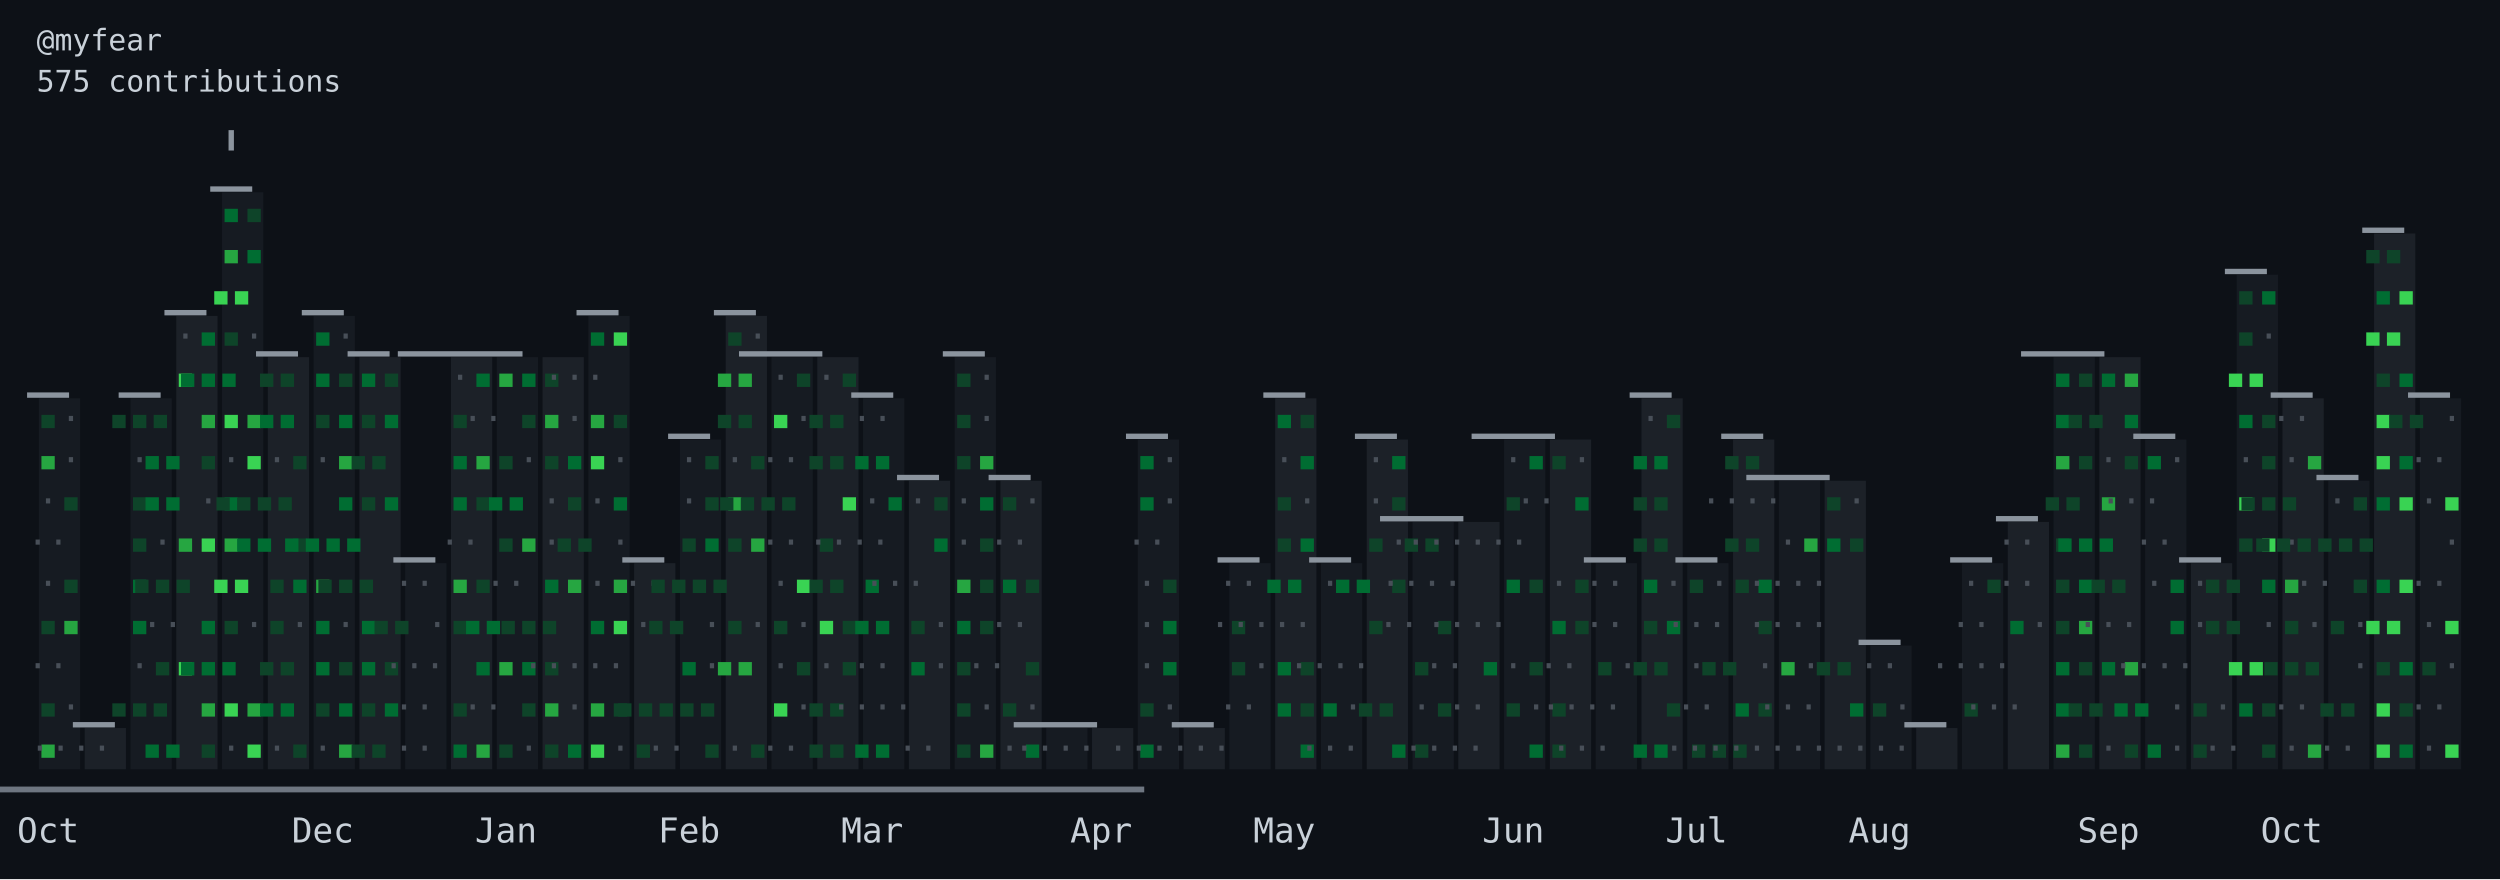
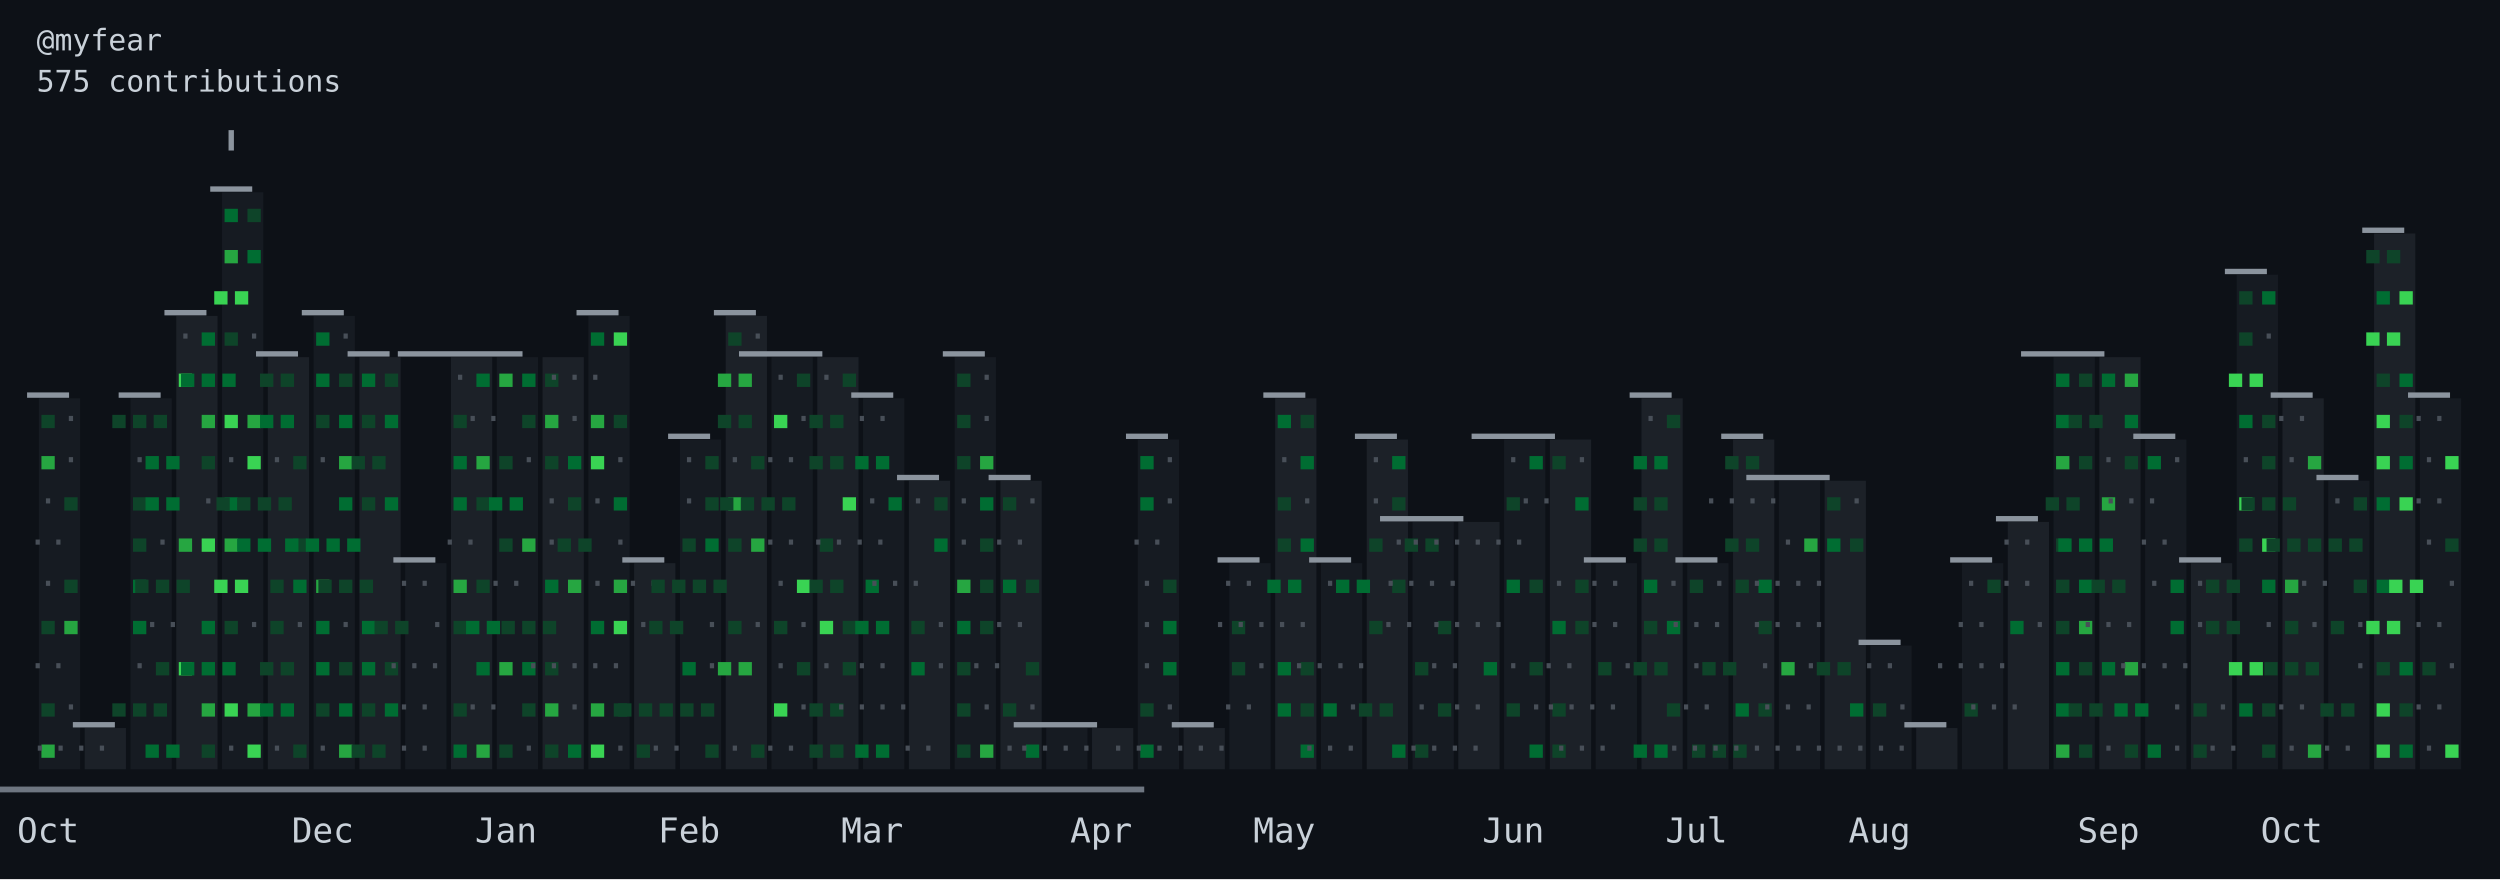
<svg xmlns="http://www.w3.org/2000/svg" width="1092" height="384" viewBox="0 0 1092 384" role="img" aria-labelledby="title desc">
  <rect width="100%" height="100%" fill="#0d1117" />
  <g font-family="ui-monospace, 'SF Mono', Menlo, Consolas, 'DejaVu Sans Mono', monospace" font-size="13" fill="#c9d1d9">
    <text x="16" y="22">@myfear</text>
    <text x="16" y="40">575 contributions</text>
  </g>
  <rect x="97" y="84" width="18" height="252" fill="#161b22" />
  <rect x="1037" y="102" width="18" height="234" fill="#1c2128" />
  <rect x="977" y="120" width="18" height="216" fill="#161b22" />
  <rect x="77" y="138" width="18" height="198" fill="#1c2128" />
  <rect x="137" y="138" width="18" height="198" fill="#161b22" />
  <rect x="257" y="138" width="18" height="198" fill="#161b22" />
  <rect x="317" y="138" width="18" height="198" fill="#1c2128" />
  <rect x="117" y="156" width="18" height="180" fill="#1c2128" />
  <rect x="157" y="156" width="18" height="180" fill="#1c2128" />
  <rect x="197" y="156" width="18" height="180" fill="#1c2128" />
  <rect x="217" y="156" width="18" height="180" fill="#161b22" />
  <rect x="237" y="156" width="18" height="180" fill="#1c2128" />
  <rect x="337" y="156" width="18" height="180" fill="#161b22" />
  <rect x="357" y="156" width="18" height="180" fill="#1c2128" />
  <rect x="417" y="156" width="18" height="180" fill="#161b22" />
  <rect x="897" y="156" width="18" height="180" fill="#161b22" />
  <rect x="917" y="156" width="18" height="180" fill="#1c2128" />
  <rect x="17" y="174" width="18" height="162" fill="#161b22" />
  <rect x="57" y="174" width="18" height="162" fill="#161b22" />
  <rect x="377" y="174" width="18" height="162" fill="#161b22" />
  <rect x="557" y="174" width="18" height="162" fill="#1c2128" />
  <rect x="717" y="174" width="18" height="162" fill="#1c2128" />
  <rect x="997" y="174" width="18" height="162" fill="#1c2128" />
  <rect x="1057" y="174" width="18" height="162" fill="#161b22" />
  <rect x="297" y="192" width="18" height="144" fill="#161b22" />
  <rect x="497" y="192" width="18" height="144" fill="#161b22" />
  <rect x="597" y="192" width="18" height="144" fill="#1c2128" />
  <rect x="657" y="192" width="18" height="144" fill="#161b22" />
  <rect x="677" y="192" width="18" height="144" fill="#1c2128" />
  <rect x="757" y="192" width="18" height="144" fill="#1c2128" />
  <rect x="937" y="192" width="18" height="144" fill="#161b22" />
  <rect x="397" y="210" width="18" height="126" fill="#1c2128" />
  <rect x="437" y="210" width="18" height="126" fill="#1c2128" />
  <rect x="777" y="210" width="18" height="126" fill="#161b22" />
  <rect x="797" y="210" width="18" height="126" fill="#1c2128" />
  <rect x="1017" y="210" width="18" height="126" fill="#161b22" />
  <rect x="617" y="228" width="18" height="108" fill="#161b22" />
  <rect x="637" y="228" width="18" height="108" fill="#1c2128" />
  <rect x="877" y="228" width="18" height="108" fill="#1c2128" />
  <rect x="177" y="246" width="18" height="90" fill="#161b22" />
  <rect x="277" y="246" width="18" height="90" fill="#1c2128" />
  <rect x="537" y="246" width="18" height="90" fill="#161b22" />
  <rect x="577" y="246" width="18" height="90" fill="#161b22" />
  <rect x="697" y="246" width="18" height="90" fill="#161b22" />
  <rect x="737" y="246" width="18" height="90" fill="#161b22" />
  <rect x="857" y="246" width="18" height="90" fill="#161b22" />
  <rect x="957" y="246" width="18" height="90" fill="#1c2128" />
  <rect x="817" y="282" width="18" height="54" fill="#161b22" />
  <rect x="37" y="318" width="18" height="18" fill="#1c2128" />
  <rect x="457" y="318" width="18" height="18" fill="#161b22" />
  <rect x="477" y="318" width="18" height="18" fill="#1c2128" />
  <rect x="517" y="318" width="18" height="18" fill="#1c2128" />
  <rect x="837" y="318" width="18" height="18" fill="#1c2128" />
  <g font-family="ui-monospace, 'SF Mono', Menlo, Consolas, 'DejaVu Sans Mono', monospace" font-size="15" text-anchor="middle">
    <text x="101" y="62" fill="#8b949e">╻</text>
    <text x="101 111" y="80" fill="#8b949e">▁▁</text>
    <text x="101" y="98" fill="#006d32">▪</text>
    <text x="111" y="98" fill="#0e4429">▪</text>
    <text x="1041 1051" y="98" fill="#8b949e">▁▁</text>
    <text x="101" y="116" fill="#26a641">▪</text>
    <text x="111" y="116" fill="#006d32">▪</text>
    <text x="981 991" y="116" fill="#8b949e">▁▁</text>
    <text x="1041 1051" y="116" fill="#0e4429">▪▪</text>
    <text x="81 91" y="134" fill="#8b949e">▁▁</text>
    <text x="101 111" y="134" fill="#39d353">▪▪</text>
    <text x="141 151" y="134" fill="#8b949e">▁▁</text>
    <text x="261 271" y="134" fill="#8b949e">▁▁</text>
    <text x="321 331" y="134" fill="#8b949e">▁▁</text>
    <text x="981" y="134" fill="#0e4429">▪</text>
    <text x="991" y="134" fill="#006d32">▪</text>
    <text x="1041" y="134" fill="#006d32">▪</text>
    <text x="1051" y="134" fill="#39d353">▪</text>
    <text x="81" y="152" fill="#484f58">·</text>
    <text x="91" y="152" fill="#006d32">▪</text>
    <text x="101" y="152" fill="#0e4429">▪</text>
    <text x="111" y="152" fill="#484f58">·</text>
    <text x="121 131" y="152" fill="#8b949e">▁▁</text>
    <text x="141" y="152" fill="#006d32">▪</text>
    <text x="151" y="152" fill="#484f58">·</text>
    <text x="161 171" y="152" fill="#8b949e">▁▁</text>
    <text x="201 211 221 231 241 251" y="152" fill="#8b949e">▁▁▁▁▁▁</text>
    <text x="261" y="152" fill="#006d32">▪</text>
    <text x="271" y="152" fill="#39d353">▪</text>
    <text x="321" y="152" fill="#0e4429">▪</text>
    <text x="331" y="152" fill="#484f58">·</text>
    <text x="341 351 361 371" y="152" fill="#8b949e">▁▁▁▁</text>
    <text x="421 431" y="152" fill="#8b949e">▁▁</text>
    <text x="901 911 921 931" y="152" fill="#8b949e">▁▁▁▁</text>
    <text x="981" y="152" fill="#0e4429">▪</text>
    <text x="991" y="152" fill="#484f58">·</text>
    <text x="1041 1051" y="152" fill="#39d353">▪▪</text>
    <text x="21 31" y="170" fill="#8b949e">▁▁</text>
    <text x="61 71" y="170" fill="#8b949e">▁▁</text>
    <text x="81" y="170" fill="#39d353">▪</text>
    <text x="91 101 111" y="170" fill="#006d32">▪▪▪</text>
    <text x="121 131" y="170" fill="#0e4429">▪▪</text>
    <text x="141" y="170" fill="#006d32">▪</text>
    <text x="151" y="170" fill="#0e4429">▪</text>
    <text x="161" y="170" fill="#006d32">▪</text>
    <text x="171" y="170" fill="#0e4429">▪</text>
    <text x="201" y="170" fill="#484f58">·</text>
    <text x="211" y="170" fill="#006d32">▪</text>
    <text x="221" y="170" fill="#26a641">▪</text>
    <text x="231" y="170" fill="#006d32">▪</text>
    <text x="241" y="170" fill="#0e4429">▪</text>
    <text x="251 261 271" y="170" fill="#484f58">···</text>
    <text x="321 331" y="170" fill="#26a641">▪▪</text>
    <text x="341" y="170" fill="#484f58">·</text>
    <text x="351" y="170" fill="#0e4429">▪</text>
    <text x="361" y="170" fill="#484f58">·</text>
    <text x="371" y="170" fill="#0e4429">▪</text>
    <text x="381 391" y="170" fill="#8b949e">▁▁</text>
    <text x="421" y="170" fill="#0e4429">▪</text>
    <text x="431" y="170" fill="#484f58">·</text>
    <text x="561 571" y="170" fill="#8b949e">▁▁</text>
    <text x="721 731" y="170" fill="#8b949e">▁▁</text>
    <text x="901" y="170" fill="#006d32">▪</text>
    <text x="911" y="170" fill="#0e4429">▪</text>
    <text x="921" y="170" fill="#006d32">▪</text>
    <text x="931" y="170" fill="#26a641">▪</text>
    <text x="981 991" y="170" fill="#39d353">▪▪</text>
    <text x="1001 1011" y="170" fill="#8b949e">▁▁</text>
    <text x="1041" y="170" fill="#0e4429">▪</text>
    <text x="1051" y="170" fill="#006d32">▪</text>
    <text x="1061 1071" y="170" fill="#8b949e">▁▁</text>
    <text x="21" y="188" fill="#0e4429">▪</text>
    <text x="31" y="188" fill="#484f58">·</text>
    <text x="61 71 81" y="188" fill="#0e4429">▪▪▪</text>
    <text x="91" y="188" fill="#26a641">▪</text>
    <text x="101" y="188" fill="#39d353">▪</text>
    <text x="111" y="188" fill="#26a641">▪</text>
    <text x="121 131" y="188" fill="#006d32">▪▪</text>
    <text x="141" y="188" fill="#0e4429">▪</text>
    <text x="151" y="188" fill="#006d32">▪</text>
    <text x="161" y="188" fill="#0e4429">▪</text>
    <text x="171" y="188" fill="#006d32">▪</text>
    <text x="201" y="188" fill="#0e4429">▪</text>
    <text x="211 221" y="188" fill="#484f58">··</text>
    <text x="231" y="188" fill="#0e4429">▪</text>
    <text x="241" y="188" fill="#26a641">▪</text>
    <text x="251" y="188" fill="#484f58">·</text>
    <text x="261" y="188" fill="#26a641">▪</text>
    <text x="271" y="188" fill="#0e4429">▪</text>
    <text x="301 311" y="188" fill="#8b949e">▁▁</text>
    <text x="321 331" y="188" fill="#0e4429">▪▪</text>
    <text x="341" y="188" fill="#39d353">▪</text>
    <text x="351" y="188" fill="#484f58">·</text>
    <text x="361 371" y="188" fill="#0e4429">▪▪</text>
    <text x="381 391" y="188" fill="#484f58">··</text>
    <text x="421" y="188" fill="#0e4429">▪</text>
    <text x="431" y="188" fill="#484f58">·</text>
    <text x="501 511" y="188" fill="#8b949e">▁▁</text>
    <text x="561" y="188" fill="#006d32">▪</text>
    <text x="571" y="188" fill="#0e4429">▪</text>
    <text x="601 611" y="188" fill="#8b949e">▁▁</text>
    <text x="661 671 681 691" y="188" fill="#8b949e">▁▁▁▁</text>
    <text x="721" y="188" fill="#484f58">·</text>
    <text x="731" y="188" fill="#0e4429">▪</text>
    <text x="761 771" y="188" fill="#8b949e">▁▁</text>
    <text x="901" y="188" fill="#006d32">▪</text>
    <text x="911 921" y="188" fill="#0e4429">▪▪</text>
    <text x="931" y="188" fill="#006d32">▪</text>
    <text x="941 951" y="188" fill="#8b949e">▁▁</text>
    <text x="981" y="188" fill="#006d32">▪</text>
    <text x="991" y="188" fill="#0e4429">▪</text>
    <text x="1001 1011" y="188" fill="#484f58">··</text>
    <text x="1041" y="188" fill="#39d353">▪</text>
-     <text x="1051 1061" y="188" fill="#0e4429">▪▪</text>
-     <text x="1071" y="188" fill="#484f58">·</text>
+     <text x="1051" y="188" fill="#0e4429">▪</text>
+     <text x="1061 1071" y="188" fill="#484f58">··</text>
    <text x="21" y="206" fill="#26a641">▪</text>
    <text x="31" y="206" fill="#484f58">·</text>
    <text x="61" y="206" fill="#484f58">·</text>
    <text x="71 81" y="206" fill="#006d32">▪▪</text>
    <text x="91" y="206" fill="#0e4429">▪</text>
    <text x="101" y="206" fill="#484f58">·</text>
    <text x="111" y="206" fill="#39d353">▪</text>
    <text x="121" y="206" fill="#484f58">·</text>
    <text x="131" y="206" fill="#0e4429">▪</text>
    <text x="141" y="206" fill="#484f58">·</text>
    <text x="151" y="206" fill="#26a641">▪</text>
    <text x="161 171" y="206" fill="#0e4429">▪▪</text>
    <text x="201" y="206" fill="#006d32">▪</text>
    <text x="211" y="206" fill="#26a641">▪</text>
    <text x="221" y="206" fill="#0e4429">▪</text>
    <text x="231" y="206" fill="#484f58">·</text>
    <text x="241" y="206" fill="#0e4429">▪</text>
    <text x="251" y="206" fill="#006d32">▪</text>
    <text x="261" y="206" fill="#39d353">▪</text>
    <text x="271" y="206" fill="#484f58">·</text>
    <text x="301" y="206" fill="#484f58">·</text>
    <text x="311" y="206" fill="#0e4429">▪</text>
    <text x="321" y="206" fill="#484f58">·</text>
    <text x="331" y="206" fill="#0e4429">▪</text>
    <text x="341 351" y="206" fill="#484f58">··</text>
    <text x="361 371" y="206" fill="#0e4429">▪▪</text>
    <text x="381 391" y="206" fill="#006d32">▪▪</text>
    <text x="401 411" y="206" fill="#8b949e">▁▁</text>
    <text x="421" y="206" fill="#0e4429">▪</text>
    <text x="431" y="206" fill="#26a641">▪</text>
    <text x="441 451" y="206" fill="#8b949e">▁▁</text>
    <text x="501" y="206" fill="#006d32">▪</text>
    <text x="511" y="206" fill="#484f58">·</text>
    <text x="561" y="206" fill="#484f58">·</text>
    <text x="571" y="206" fill="#006d32">▪</text>
    <text x="601" y="206" fill="#484f58">·</text>
    <text x="611" y="206" fill="#006d32">▪</text>
    <text x="661" y="206" fill="#484f58">·</text>
    <text x="671" y="206" fill="#006d32">▪</text>
    <text x="681" y="206" fill="#0e4429">▪</text>
    <text x="691" y="206" fill="#484f58">·</text>
    <text x="721 731" y="206" fill="#006d32">▪▪</text>
    <text x="761 771" y="206" fill="#0e4429">▪▪</text>
    <text x="781 791 801 811" y="206" fill="#8b949e">▁▁▁▁</text>
    <text x="901" y="206" fill="#26a641">▪</text>
    <text x="911" y="206" fill="#0e4429">▪</text>
    <text x="921" y="206" fill="#484f58">·</text>
    <text x="931" y="206" fill="#0e4429">▪</text>
    <text x="941" y="206" fill="#006d32">▪</text>
    <text x="951" y="206" fill="#484f58">·</text>
    <text x="981" y="206" fill="#484f58">·</text>
    <text x="991" y="206" fill="#0e4429">▪</text>
    <text x="1001" y="206" fill="#484f58">·</text>
    <text x="1011" y="206" fill="#26a641">▪</text>
    <text x="1021 1031" y="206" fill="#8b949e">▁▁</text>
    <text x="1041" y="206" fill="#39d353">▪</text>
    <text x="1051" y="206" fill="#006d32">▪</text>
-     <text x="1061 1071" y="206" fill="#484f58">··</text>
+     <text x="1061" y="206" fill="#484f58">·</text>
+     <text x="1071" y="206" fill="#39d353">▪</text>
    <text x="21" y="224" fill="#484f58">·</text>
    <text x="31" y="224" fill="#0e4429">▪</text>
    <text x="61" y="224" fill="#0e4429">▪</text>
    <text x="71 81" y="224" fill="#006d32">▪▪</text>
    <text x="91" y="224" fill="#484f58">·</text>
    <text x="101" y="224" fill="#006d32">▪</text>
    <text x="111 121 131 141" y="224" fill="#0e4429">▪▪▪▪</text>
    <text x="151" y="224" fill="#006d32">▪</text>
    <text x="161" y="224" fill="#0e4429">▪</text>
    <text x="171" y="224" fill="#006d32">▪</text>
    <text x="201" y="224" fill="#006d32">▪</text>
    <text x="211" y="224" fill="#0e4429">▪</text>
    <text x="221 231" y="224" fill="#006d32">▪▪</text>
    <text x="241" y="224" fill="#484f58">·</text>
    <text x="251" y="224" fill="#0e4429">▪</text>
    <text x="261" y="224" fill="#484f58">·</text>
    <text x="271" y="224" fill="#006d32">▪</text>
    <text x="301" y="224" fill="#484f58">·</text>
    <text x="311" y="224" fill="#0e4429">▪</text>
    <text x="321" y="224" fill="#26a641">▪</text>
    <text x="331 341 351 361" y="224" fill="#0e4429">▪▪▪▪</text>
    <text x="371" y="224" fill="#39d353">▪</text>
    <text x="381" y="224" fill="#484f58">·</text>
    <text x="391" y="224" fill="#006d32">▪</text>
    <text x="401" y="224" fill="#484f58">·</text>
    <text x="411" y="224" fill="#0e4429">▪</text>
    <text x="421" y="224" fill="#484f58">·</text>
    <text x="431" y="224" fill="#006d32">▪</text>
    <text x="441" y="224" fill="#0e4429">▪</text>
    <text x="451" y="224" fill="#484f58">·</text>
    <text x="501" y="224" fill="#006d32">▪</text>
    <text x="511" y="224" fill="#484f58">·</text>
    <text x="561" y="224" fill="#0e4429">▪</text>
    <text x="571" y="224" fill="#484f58">·</text>
    <text x="601" y="224" fill="#484f58">·</text>
    <text x="611" y="224" fill="#0e4429">▪</text>
    <text x="621 631 641 651" y="224" fill="#8b949e">▁▁▁▁</text>
    <text x="661" y="224" fill="#0e4429">▪</text>
    <text x="671 681" y="224" fill="#484f58">··</text>
    <text x="691" y="224" fill="#006d32">▪</text>
    <text x="721 731" y="224" fill="#0e4429">▪▪</text>
    <text x="761 771 781 791" y="224" fill="#484f58">····</text>
    <text x="801" y="224" fill="#0e4429">▪</text>
    <text x="811" y="224" fill="#484f58">·</text>
    <text x="881 891" y="224" fill="#8b949e">▁▁</text>
    <text x="901 911" y="224" fill="#0e4429">▪▪</text>
    <text x="921" y="224" fill="#26a641">▪</text>
    <text x="931 941 951" y="224" fill="#484f58">···</text>
    <text x="981" y="224" fill="#39d353">▪</text>
    <text x="991 1001 1011" y="224" fill="#0e4429">▪▪▪</text>
    <text x="1021" y="224" fill="#484f58">·</text>
    <text x="1031" y="224" fill="#0e4429">▪</text>
    <text x="1041" y="224" fill="#006d32">▪</text>
    <text x="1051" y="224" fill="#39d353">▪</text>
-     <text x="1061" y="224" fill="#484f58">·</text>
-     <text x="1071" y="224" fill="#39d353">▪</text>
+     <text x="1061 1071" y="224" fill="#484f58">··</text>
    <text x="21 31" y="242" fill="#484f58">··</text>
    <text x="61" y="242" fill="#0e4429">▪</text>
    <text x="71" y="242" fill="#484f58">·</text>
    <text x="81" y="242" fill="#26a641">▪</text>
    <text x="91" y="242" fill="#39d353">▪</text>
    <text x="101" y="242" fill="#26a641">▪</text>
    <text x="111 121" y="242" fill="#006d32">▪▪</text>
    <text x="131" y="242" fill="#0e4429">▪</text>
    <text x="141 151 161 171" y="242" fill="#006d32">▪▪▪▪</text>
    <text x="181 191" y="242" fill="#8b949e">▁▁</text>
    <text x="201 211" y="242" fill="#484f58">··</text>
    <text x="221" y="242" fill="#0e4429">▪</text>
    <text x="231" y="242" fill="#26a641">▪</text>
    <text x="241" y="242" fill="#484f58">·</text>
    <text x="251 261" y="242" fill="#0e4429">▪▪</text>
    <text x="271" y="242" fill="#484f58">·</text>
    <text x="281 291" y="242" fill="#8b949e">▁▁</text>
    <text x="301" y="242" fill="#0e4429">▪</text>
    <text x="311" y="242" fill="#006d32">▪</text>
    <text x="321" y="242" fill="#0e4429">▪</text>
    <text x="331" y="242" fill="#26a641">▪</text>
    <text x="341 351" y="242" fill="#484f58">··</text>
    <text x="361" y="242" fill="#0e4429">▪</text>
    <text x="371 381 391 401" y="242" fill="#484f58">····</text>
    <text x="411" y="242" fill="#006d32">▪</text>
    <text x="421" y="242" fill="#484f58">·</text>
    <text x="431" y="242" fill="#0e4429">▪</text>
    <text x="441 451" y="242" fill="#484f58">··</text>
    <text x="501 511" y="242" fill="#484f58">··</text>
    <text x="541 551" y="242" fill="#8b949e">▁▁</text>
    <text x="561" y="242" fill="#0e4429">▪</text>
    <text x="571" y="242" fill="#006d32">▪</text>
    <text x="581 591" y="242" fill="#8b949e">▁▁</text>
    <text x="601" y="242" fill="#0e4429">▪</text>
    <text x="611" y="242" fill="#484f58">·</text>
    <text x="621 631" y="242" fill="#0e4429">▪▪</text>
    <text x="641 651 661 671 681 691" y="242" fill="#484f58">······</text>
    <text x="701 711" y="242" fill="#8b949e">▁▁</text>
    <text x="721 731" y="242" fill="#0e4429">▪▪</text>
    <text x="741 751" y="242" fill="#8b949e">▁▁</text>
    <text x="761 771" y="242" fill="#0e4429">▪▪</text>
    <text x="781" y="242" fill="#484f58">·</text>
    <text x="791" y="242" fill="#26a641">▪</text>
    <text x="801" y="242" fill="#006d32">▪</text>
    <text x="811" y="242" fill="#0e4429">▪</text>
    <text x="861 871" y="242" fill="#8b949e">▁▁</text>
    <text x="881 891" y="242" fill="#484f58">··</text>
    <text x="901" y="242" fill="#0e4429">▪</text>
    <text x="911 921 931" y="242" fill="#006d32">▪▪▪</text>
    <text x="941 951" y="242" fill="#484f58">··</text>
    <text x="961 971" y="242" fill="#8b949e">▁▁</text>
    <text x="981" y="242" fill="#0e4429">▪</text>
    <text x="991" y="242" fill="#39d353">▪</text>
    <text x="1001" y="242" fill="#484f58">·</text>
-     <text x="1011 1021 1031 1041 1051 1061" y="242" fill="#0e4429">▪▪▪▪▪▪</text>
-     <text x="1071" y="242" fill="#484f58">·</text>
+     <text x="1011 1021 1031 1041 1051" y="242" fill="#0e4429">▪▪▪▪▪</text>
+     <text x="1061" y="242" fill="#484f58">·</text>
+     <text x="1071" y="242" fill="#0e4429">▪</text>
    <text x="21" y="260" fill="#484f58">·</text>
    <text x="31" y="260" fill="#0e4429">▪</text>
    <text x="61" y="260" fill="#006d32">▪</text>
    <text x="71 81 91" y="260" fill="#0e4429">▪▪▪</text>
    <text x="101 111" y="260" fill="#39d353">▪▪</text>
    <text x="121" y="260" fill="#0e4429">▪</text>
    <text x="131" y="260" fill="#006d32">▪</text>
    <text x="141" y="260" fill="#26a641">▪</text>
    <text x="151 161 171" y="260" fill="#0e4429">▪▪▪</text>
    <text x="181 191" y="260" fill="#484f58">··</text>
    <text x="201" y="260" fill="#26a641">▪</text>
    <text x="211" y="260" fill="#0e4429">▪</text>
    <text x="221 231" y="260" fill="#484f58">··</text>
    <text x="241" y="260" fill="#006d32">▪</text>
    <text x="251" y="260" fill="#26a641">▪</text>
    <text x="261" y="260" fill="#484f58">·</text>
    <text x="271" y="260" fill="#26a641">▪</text>
    <text x="281 291" y="260" fill="#484f58">··</text>
    <text x="301 311 321 331" y="260" fill="#0e4429">▪▪▪▪</text>
    <text x="341" y="260" fill="#484f58">·</text>
    <text x="351" y="260" fill="#39d353">▪</text>
    <text x="361 371" y="260" fill="#0e4429">▪▪</text>
    <text x="381" y="260" fill="#006d32">▪</text>
    <text x="391 401 411" y="260" fill="#484f58">···</text>
    <text x="421" y="260" fill="#26a641">▪</text>
    <text x="431" y="260" fill="#0e4429">▪</text>
    <text x="441" y="260" fill="#006d32">▪</text>
    <text x="451" y="260" fill="#0e4429">▪</text>
    <text x="501" y="260" fill="#484f58">·</text>
    <text x="511" y="260" fill="#0e4429">▪</text>
    <text x="541 551" y="260" fill="#484f58">··</text>
    <text x="561 571" y="260" fill="#006d32">▪▪</text>
    <text x="581" y="260" fill="#484f58">·</text>
    <text x="591 601" y="260" fill="#006d32">▪▪</text>
    <text x="611" y="260" fill="#0e4429">▪</text>
    <text x="621 631 641 651" y="260" fill="#484f58">····</text>
    <text x="661" y="260" fill="#006d32">▪</text>
    <text x="671" y="260" fill="#0e4429">▪</text>
    <text x="681" y="260" fill="#484f58">·</text>
    <text x="691" y="260" fill="#0e4429">▪</text>
    <text x="701 711" y="260" fill="#484f58">··</text>
    <text x="721" y="260" fill="#006d32">▪</text>
    <text x="731" y="260" fill="#484f58">·</text>
    <text x="741" y="260" fill="#0e4429">▪</text>
    <text x="751" y="260" fill="#484f58">·</text>
    <text x="761" y="260" fill="#0e4429">▪</text>
    <text x="771" y="260" fill="#006d32">▪</text>
    <text x="781 791 801 811" y="260" fill="#484f58">····</text>
    <text x="861" y="260" fill="#484f58">·</text>
    <text x="871" y="260" fill="#0e4429">▪</text>
    <text x="881 891" y="260" fill="#484f58">··</text>
    <text x="901" y="260" fill="#0e4429">▪</text>
    <text x="911" y="260" fill="#006d32">▪</text>
    <text x="921 931" y="260" fill="#0e4429">▪▪</text>
    <text x="941" y="260" fill="#484f58">·</text>
    <text x="951" y="260" fill="#006d32">▪</text>
    <text x="961" y="260" fill="#484f58">·</text>
    <text x="971 981" y="260" fill="#0e4429">▪▪</text>
    <text x="991" y="260" fill="#006d32">▪</text>
    <text x="1001" y="260" fill="#26a641">▪</text>
    <text x="1011 1021" y="260" fill="#484f58">··</text>
    <text x="1031" y="260" fill="#0e4429">▪</text>
    <text x="1041" y="260" fill="#006d32">▪</text>
-     <text x="1051" y="260" fill="#39d353">▪</text>
-     <text x="1061 1071" y="260" fill="#484f58">··</text>
+     <text x="1051 1061" y="260" fill="#39d353">▪▪</text>
+     <text x="1071" y="260" fill="#484f58">·</text>
    <text x="21" y="278" fill="#0e4429">▪</text>
    <text x="31" y="278" fill="#26a641">▪</text>
    <text x="61" y="278" fill="#006d32">▪</text>
    <text x="71 81" y="278" fill="#484f58">··</text>
    <text x="91" y="278" fill="#006d32">▪</text>
    <text x="101" y="278" fill="#0e4429">▪</text>
    <text x="111" y="278" fill="#484f58">·</text>
    <text x="121" y="278" fill="#0e4429">▪</text>
    <text x="131" y="278" fill="#484f58">·</text>
    <text x="141" y="278" fill="#006d32">▪</text>
    <text x="151" y="278" fill="#484f58">·</text>
    <text x="161" y="278" fill="#006d32">▪</text>
    <text x="171 181" y="278" fill="#0e4429">▪▪</text>
    <text x="191" y="278" fill="#484f58">·</text>
    <text x="201" y="278" fill="#0e4429">▪</text>
    <text x="211 221" y="278" fill="#006d32">▪▪</text>
    <text x="231 241 251" y="278" fill="#0e4429">▪▪▪</text>
    <text x="261" y="278" fill="#006d32">▪</text>
    <text x="271" y="278" fill="#39d353">▪</text>
    <text x="281" y="278" fill="#484f58">·</text>
    <text x="291 301" y="278" fill="#0e4429">▪▪</text>
    <text x="311" y="278" fill="#484f58">·</text>
    <text x="321" y="278" fill="#0e4429">▪</text>
    <text x="331" y="278" fill="#484f58">·</text>
    <text x="341" y="278" fill="#0e4429">▪</text>
    <text x="351" y="278" fill="#484f58">·</text>
    <text x="361" y="278" fill="#39d353">▪</text>
    <text x="371" y="278" fill="#0e4429">▪</text>
    <text x="381 391" y="278" fill="#006d32">▪▪</text>
    <text x="401" y="278" fill="#0e4429">▪</text>
    <text x="411" y="278" fill="#484f58">·</text>
    <text x="421" y="278" fill="#006d32">▪</text>
    <text x="431" y="278" fill="#0e4429">▪</text>
    <text x="441 451" y="278" fill="#484f58">··</text>
    <text x="501" y="278" fill="#484f58">·</text>
    <text x="511" y="278" fill="#006d32">▪</text>
    <text x="541" y="278" fill="#0e4429">▪</text>
    <text x="551 561 571 581 591" y="278" fill="#484f58">·····</text>
    <text x="601" y="278" fill="#0e4429">▪</text>
    <text x="611 621" y="278" fill="#484f58">··</text>
    <text x="631" y="278" fill="#0e4429">▪</text>
    <text x="641 651 661 671" y="278" fill="#484f58">····</text>
    <text x="681" y="278" fill="#006d32">▪</text>
    <text x="691" y="278" fill="#0e4429">▪</text>
    <text x="701 711" y="278" fill="#484f58">··</text>
    <text x="721" y="278" fill="#0e4429">▪</text>
    <text x="731" y="278" fill="#006d32">▪</text>
    <text x="741 751 761" y="278" fill="#484f58">···</text>
    <text x="771" y="278" fill="#0e4429">▪</text>
    <text x="781 791 801 811" y="278" fill="#484f58">····</text>
    <text x="821 831" y="278" fill="#8b949e">▁▁</text>
    <text x="861 871" y="278" fill="#484f58">··</text>
    <text x="881" y="278" fill="#006d32">▪</text>
    <text x="891" y="278" fill="#484f58">·</text>
    <text x="901" y="278" fill="#0e4429">▪</text>
    <text x="911" y="278" fill="#26a641">▪</text>
    <text x="921 931 941" y="278" fill="#484f58">···</text>
    <text x="951" y="278" fill="#006d32">▪</text>
    <text x="961" y="278" fill="#484f58">·</text>
    <text x="971 981" y="278" fill="#0e4429">▪▪</text>
    <text x="991" y="278" fill="#484f58">·</text>
    <text x="1001" y="278" fill="#0e4429">▪</text>
    <text x="1011" y="278" fill="#484f58">·</text>
    <text x="1021" y="278" fill="#0e4429">▪</text>
    <text x="1031" y="278" fill="#484f58">·</text>
    <text x="1041 1051" y="278" fill="#39d353">▪▪</text>
-     <text x="1061" y="278" fill="#484f58">·</text>
-     <text x="1071" y="278" fill="#39d353">▪</text>
+     <text x="1061 1071" y="278" fill="#484f58">··</text>
    <text x="21 31" y="296" fill="#484f58">··</text>
    <text x="61" y="296" fill="#484f58">·</text>
    <text x="71" y="296" fill="#0e4429">▪</text>
    <text x="81" y="296" fill="#39d353">▪</text>
    <text x="91 101 111" y="296" fill="#006d32">▪▪▪</text>
    <text x="121 131" y="296" fill="#0e4429">▪▪</text>
    <text x="141" y="296" fill="#006d32">▪</text>
    <text x="151" y="296" fill="#0e4429">▪</text>
    <text x="161" y="296" fill="#006d32">▪</text>
    <text x="171" y="296" fill="#0e4429">▪</text>
    <text x="181 191 201" y="296" fill="#484f58">···</text>
    <text x="211" y="296" fill="#006d32">▪</text>
    <text x="221" y="296" fill="#26a641">▪</text>
    <text x="231" y="296" fill="#006d32">▪</text>
    <text x="241" y="296" fill="#0e4429">▪</text>
    <text x="251 261 271 281 291" y="296" fill="#484f58">·····</text>
    <text x="301" y="296" fill="#006d32">▪</text>
    <text x="311" y="296" fill="#484f58">·</text>
    <text x="321 331" y="296" fill="#26a641">▪▪</text>
    <text x="341" y="296" fill="#484f58">·</text>
    <text x="351" y="296" fill="#0e4429">▪</text>
    <text x="361" y="296" fill="#484f58">·</text>
    <text x="371" y="296" fill="#0e4429">▪</text>
    <text x="381 391" y="296" fill="#484f58">··</text>
    <text x="401" y="296" fill="#006d32">▪</text>
    <text x="411" y="296" fill="#484f58">·</text>
    <text x="421" y="296" fill="#0e4429">▪</text>
    <text x="431 441" y="296" fill="#484f58">··</text>
    <text x="451" y="296" fill="#0e4429">▪</text>
    <text x="501" y="296" fill="#484f58">·</text>
    <text x="511" y="296" fill="#006d32">▪</text>
    <text x="541" y="296" fill="#0e4429">▪</text>
    <text x="551" y="296" fill="#484f58">·</text>
    <text x="561" y="296" fill="#006d32">▪</text>
    <text x="571" y="296" fill="#0e4429">▪</text>
    <text x="581 591 601 611" y="296" fill="#484f58">····</text>
    <text x="621" y="296" fill="#0e4429">▪</text>
    <text x="631 641" y="296" fill="#484f58">··</text>
    <text x="651" y="296" fill="#006d32">▪</text>
    <text x="661" y="296" fill="#484f58">·</text>
    <text x="671" y="296" fill="#0e4429">▪</text>
    <text x="681 691" y="296" fill="#484f58">··</text>
    <text x="701" y="296" fill="#0e4429">▪</text>
    <text x="711" y="296" fill="#484f58">·</text>
    <text x="721 731" y="296" fill="#0e4429">▪▪</text>
    <text x="741" y="296" fill="#484f58">·</text>
    <text x="751 761" y="296" fill="#0e4429">▪▪</text>
    <text x="771" y="296" fill="#484f58">·</text>
    <text x="781" y="296" fill="#26a641">▪</text>
    <text x="791" y="296" fill="#484f58">·</text>
    <text x="801 811" y="296" fill="#0e4429">▪▪</text>
    <text x="821 831" y="296" fill="#484f58">··</text>
    <text x="861 871 881 891" y="296" fill="#484f58">····</text>
    <text x="901" y="296" fill="#006d32">▪</text>
    <text x="911" y="296" fill="#0e4429">▪</text>
    <text x="921" y="296" fill="#006d32">▪</text>
    <text x="931" y="296" fill="#26a641">▪</text>
    <text x="941 951 961 971" y="296" fill="#484f58">····</text>
    <text x="981 991" y="296" fill="#39d353">▪▪</text>
    <text x="1001 1011 1021" y="296" fill="#0e4429">▪▪▪</text>
    <text x="1031" y="296" fill="#484f58">·</text>
    <text x="1041" y="296" fill="#0e4429">▪</text>
    <text x="1051" y="296" fill="#006d32">▪</text>
    <text x="1061" y="296" fill="#0e4429">▪</text>
    <text x="1071" y="296" fill="#484f58">·</text>
    <text x="21" y="314" fill="#0e4429">▪</text>
    <text x="31" y="314" fill="#484f58">·</text>
    <text x="41 51" y="314" fill="#8b949e">▁▁</text>
    <text x="61 71 81" y="314" fill="#0e4429">▪▪▪</text>
    <text x="91" y="314" fill="#26a641">▪</text>
    <text x="101" y="314" fill="#39d353">▪</text>
    <text x="111" y="314" fill="#26a641">▪</text>
    <text x="121 131" y="314" fill="#006d32">▪▪</text>
    <text x="141" y="314" fill="#0e4429">▪</text>
    <text x="151" y="314" fill="#006d32">▪</text>
    <text x="161" y="314" fill="#0e4429">▪</text>
    <text x="171" y="314" fill="#006d32">▪</text>
    <text x="181 191" y="314" fill="#484f58">··</text>
    <text x="201" y="314" fill="#0e4429">▪</text>
    <text x="211 221" y="314" fill="#484f58">··</text>
    <text x="231" y="314" fill="#0e4429">▪</text>
    <text x="241" y="314" fill="#26a641">▪</text>
    <text x="251" y="314" fill="#484f58">·</text>
    <text x="261" y="314" fill="#26a641">▪</text>
    <text x="271" y="314" fill="#0e4429">▪</text>
    <text x="281" y="314" fill="#484f58">·</text>
    <text x="291 301 311 321 331" y="314" fill="#0e4429">▪▪▪▪▪</text>
    <text x="341" y="314" fill="#39d353">▪</text>
    <text x="351" y="314" fill="#484f58">·</text>
    <text x="361 371" y="314" fill="#0e4429">▪▪</text>
    <text x="381 391 401 411" y="314" fill="#484f58">····</text>
    <text x="421" y="314" fill="#0e4429">▪</text>
    <text x="431" y="314" fill="#484f58">·</text>
    <text x="441" y="314" fill="#0e4429">▪</text>
    <text x="451" y="314" fill="#484f58">·</text>
    <text x="461 471 481 491" y="314" fill="#8b949e">▁▁▁▁</text>
    <text x="501" y="314" fill="#0e4429">▪</text>
    <text x="511" y="314" fill="#484f58">·</text>
    <text x="521 531" y="314" fill="#8b949e">▁▁</text>
    <text x="541 551" y="314" fill="#484f58">··</text>
    <text x="561" y="314" fill="#006d32">▪</text>
    <text x="571" y="314" fill="#0e4429">▪</text>
    <text x="581" y="314" fill="#006d32">▪</text>
    <text x="591" y="314" fill="#484f58">·</text>
    <text x="601 611" y="314" fill="#0e4429">▪▪</text>
    <text x="621" y="314" fill="#484f58">·</text>
    <text x="631" y="314" fill="#0e4429">▪</text>
    <text x="641 651" y="314" fill="#484f58">··</text>
    <text x="661" y="314" fill="#0e4429">▪</text>
    <text x="671" y="314" fill="#484f58">·</text>
    <text x="681" y="314" fill="#0e4429">▪</text>
    <text x="691 701 711 721" y="314" fill="#484f58">····</text>
    <text x="731" y="314" fill="#0e4429">▪</text>
    <text x="741 751" y="314" fill="#484f58">··</text>
    <text x="761" y="314" fill="#006d32">▪</text>
    <text x="771" y="314" fill="#0e4429">▪</text>
    <text x="781 791 801" y="314" fill="#484f58">···</text>
    <text x="811" y="314" fill="#006d32">▪</text>
    <text x="821" y="314" fill="#0e4429">▪</text>
    <text x="831" y="314" fill="#484f58">·</text>
    <text x="841 851" y="314" fill="#8b949e">▁▁</text>
    <text x="861" y="314" fill="#0e4429">▪</text>
    <text x="871 881 891" y="314" fill="#484f58">···</text>
    <text x="901" y="314" fill="#006d32">▪</text>
    <text x="911 921" y="314" fill="#0e4429">▪▪</text>
    <text x="931 941" y="314" fill="#006d32">▪▪</text>
    <text x="951" y="314" fill="#484f58">·</text>
    <text x="961" y="314" fill="#0e4429">▪</text>
    <text x="971" y="314" fill="#484f58">·</text>
    <text x="981" y="314" fill="#006d32">▪</text>
    <text x="991" y="314" fill="#0e4429">▪</text>
    <text x="1001 1011" y="314" fill="#484f58">··</text>
    <text x="1021 1031" y="314" fill="#0e4429">▪▪</text>
    <text x="1041" y="314" fill="#39d353">▪</text>
    <text x="1051" y="314" fill="#0e4429">▪</text>
    <text x="1061 1071" y="314" fill="#484f58">··</text>
    <text x="21" y="332" fill="#26a641">▪</text>
    <text x="31 41 51 61" y="332" fill="#484f58">····</text>
    <text x="71 81" y="332" fill="#006d32">▪▪</text>
    <text x="91" y="332" fill="#0e4429">▪</text>
    <text x="101" y="332" fill="#484f58">·</text>
    <text x="111" y="332" fill="#39d353">▪</text>
    <text x="121" y="332" fill="#484f58">·</text>
    <text x="131" y="332" fill="#0e4429">▪</text>
    <text x="141" y="332" fill="#484f58">·</text>
    <text x="151" y="332" fill="#26a641">▪</text>
    <text x="161 171" y="332" fill="#0e4429">▪▪</text>
    <text x="181 191" y="332" fill="#484f58">··</text>
    <text x="201" y="332" fill="#006d32">▪</text>
    <text x="211" y="332" fill="#26a641">▪</text>
    <text x="221" y="332" fill="#0e4429">▪</text>
    <text x="231" y="332" fill="#484f58">·</text>
    <text x="241" y="332" fill="#0e4429">▪</text>
    <text x="251" y="332" fill="#006d32">▪</text>
    <text x="261" y="332" fill="#39d353">▪</text>
    <text x="271" y="332" fill="#484f58">·</text>
    <text x="281" y="332" fill="#0e4429">▪</text>
    <text x="291 301" y="332" fill="#484f58">··</text>
    <text x="311" y="332" fill="#0e4429">▪</text>
    <text x="321" y="332" fill="#484f58">·</text>
    <text x="331" y="332" fill="#0e4429">▪</text>
    <text x="341 351" y="332" fill="#484f58">··</text>
    <text x="361 371" y="332" fill="#0e4429">▪▪</text>
    <text x="381 391" y="332" fill="#006d32">▪▪</text>
    <text x="401 411" y="332" fill="#484f58">··</text>
    <text x="421" y="332" fill="#0e4429">▪</text>
    <text x="431" y="332" fill="#26a641">▪</text>
    <text x="441" y="332" fill="#484f58">·</text>
    <text x="451" y="332" fill="#006d32">▪</text>
    <text x="461 471 481 491" y="332" fill="#484f58">····</text>
    <text x="501" y="332" fill="#006d32">▪</text>
    <text x="511 521 531 541 551 561" y="332" fill="#484f58">······</text>
    <text x="571" y="332" fill="#006d32">▪</text>
    <text x="581 591 601" y="332" fill="#484f58">···</text>
    <text x="611" y="332" fill="#006d32">▪</text>
    <text x="621" y="332" fill="#0e4429">▪</text>
    <text x="631 641 651 661" y="332" fill="#484f58">····</text>
    <text x="671" y="332" fill="#006d32">▪</text>
    <text x="681" y="332" fill="#0e4429">▪</text>
    <text x="691 701 711" y="332" fill="#484f58">···</text>
    <text x="721 731" y="332" fill="#006d32">▪▪</text>
    <text x="741" y="332" fill="#484f58">·</text>
    <text x="751 761 771" y="332" fill="#0e4429">▪▪▪</text>
    <text x="781 791 801 811 821 831 841 851 861 871 881 891" y="332" fill="#484f58">············</text>
    <text x="901" y="332" fill="#26a641">▪</text>
    <text x="911" y="332" fill="#0e4429">▪</text>
    <text x="921" y="332" fill="#484f58">·</text>
    <text x="931" y="332" fill="#0e4429">▪</text>
    <text x="941" y="332" fill="#006d32">▪</text>
    <text x="951" y="332" fill="#484f58">·</text>
    <text x="961" y="332" fill="#0e4429">▪</text>
    <text x="971 981" y="332" fill="#484f58">··</text>
    <text x="991" y="332" fill="#0e4429">▪</text>
    <text x="1001" y="332" fill="#484f58">·</text>
    <text x="1011" y="332" fill="#26a641">▪</text>
    <text x="1021 1031" y="332" fill="#484f58">··</text>
    <text x="1041" y="332" fill="#39d353">▪</text>
    <text x="1051" y="332" fill="#006d32">▪</text>
    <text x="1061" y="332" fill="#484f58">·</text>
    <text x="1071" y="332" fill="#39d353">▪</text>
    <text x="21 31 41 51 61 71 81 91 101 111 121 131 141 151 161 171 181 191 201 211 221 231 241 251 261 271 281 291 301 311 321 331 341 351 361 371 381 391 401 411 421 431 441 451 461 471 481 491 501 511 521 531 541 551 561 571 581 591 601 611 621 631 641 651 661 671 681 691 701 711 721 731 741 751 761 771 781 791 801 811 821 831 841 851 861 871 881 891 901 911 921 931 941 951 961 971 981 991 1001 1011 1021 1031 1041 1051 1061 1071" y="350" fill="#6e7681">━━━━━━━━━━━━━━━━━━━━━━━━━━━━━━━━━━━━━━━━━━━━━━━━━━━━━━━━━━━━━━━━━━━━━━━━━━━━━━━━━━━━━━━━━━━━━━━━━━━━━━━━━━</text>
    <text x="21 31 41" y="368" fill="#c9d1d9">Oct</text>
    <text x="141 151 161" y="368" fill="#c9d1d9">Dec</text>
    <text x="221 231 241" y="368" fill="#c9d1d9">Jan</text>
    <text x="301 311 321" y="368" fill="#c9d1d9">Feb</text>
    <text x="381 391 401" y="368" fill="#c9d1d9">Mar</text>
    <text x="481 491 501" y="368" fill="#c9d1d9">Apr</text>
    <text x="561 571 581" y="368" fill="#c9d1d9">May</text>
    <text x="661 671 681" y="368" fill="#c9d1d9">Jun</text>
    <text x="741 751 761" y="368" fill="#c9d1d9">Jul</text>
    <text x="821 831 841" y="368" fill="#c9d1d9">Aug</text>
    <text x="921 931 941" y="368" fill="#c9d1d9">Sep</text>
    <text x="1001 1011 1021" y="368" fill="#c9d1d9">Oct</text>
  </g>
</svg>
